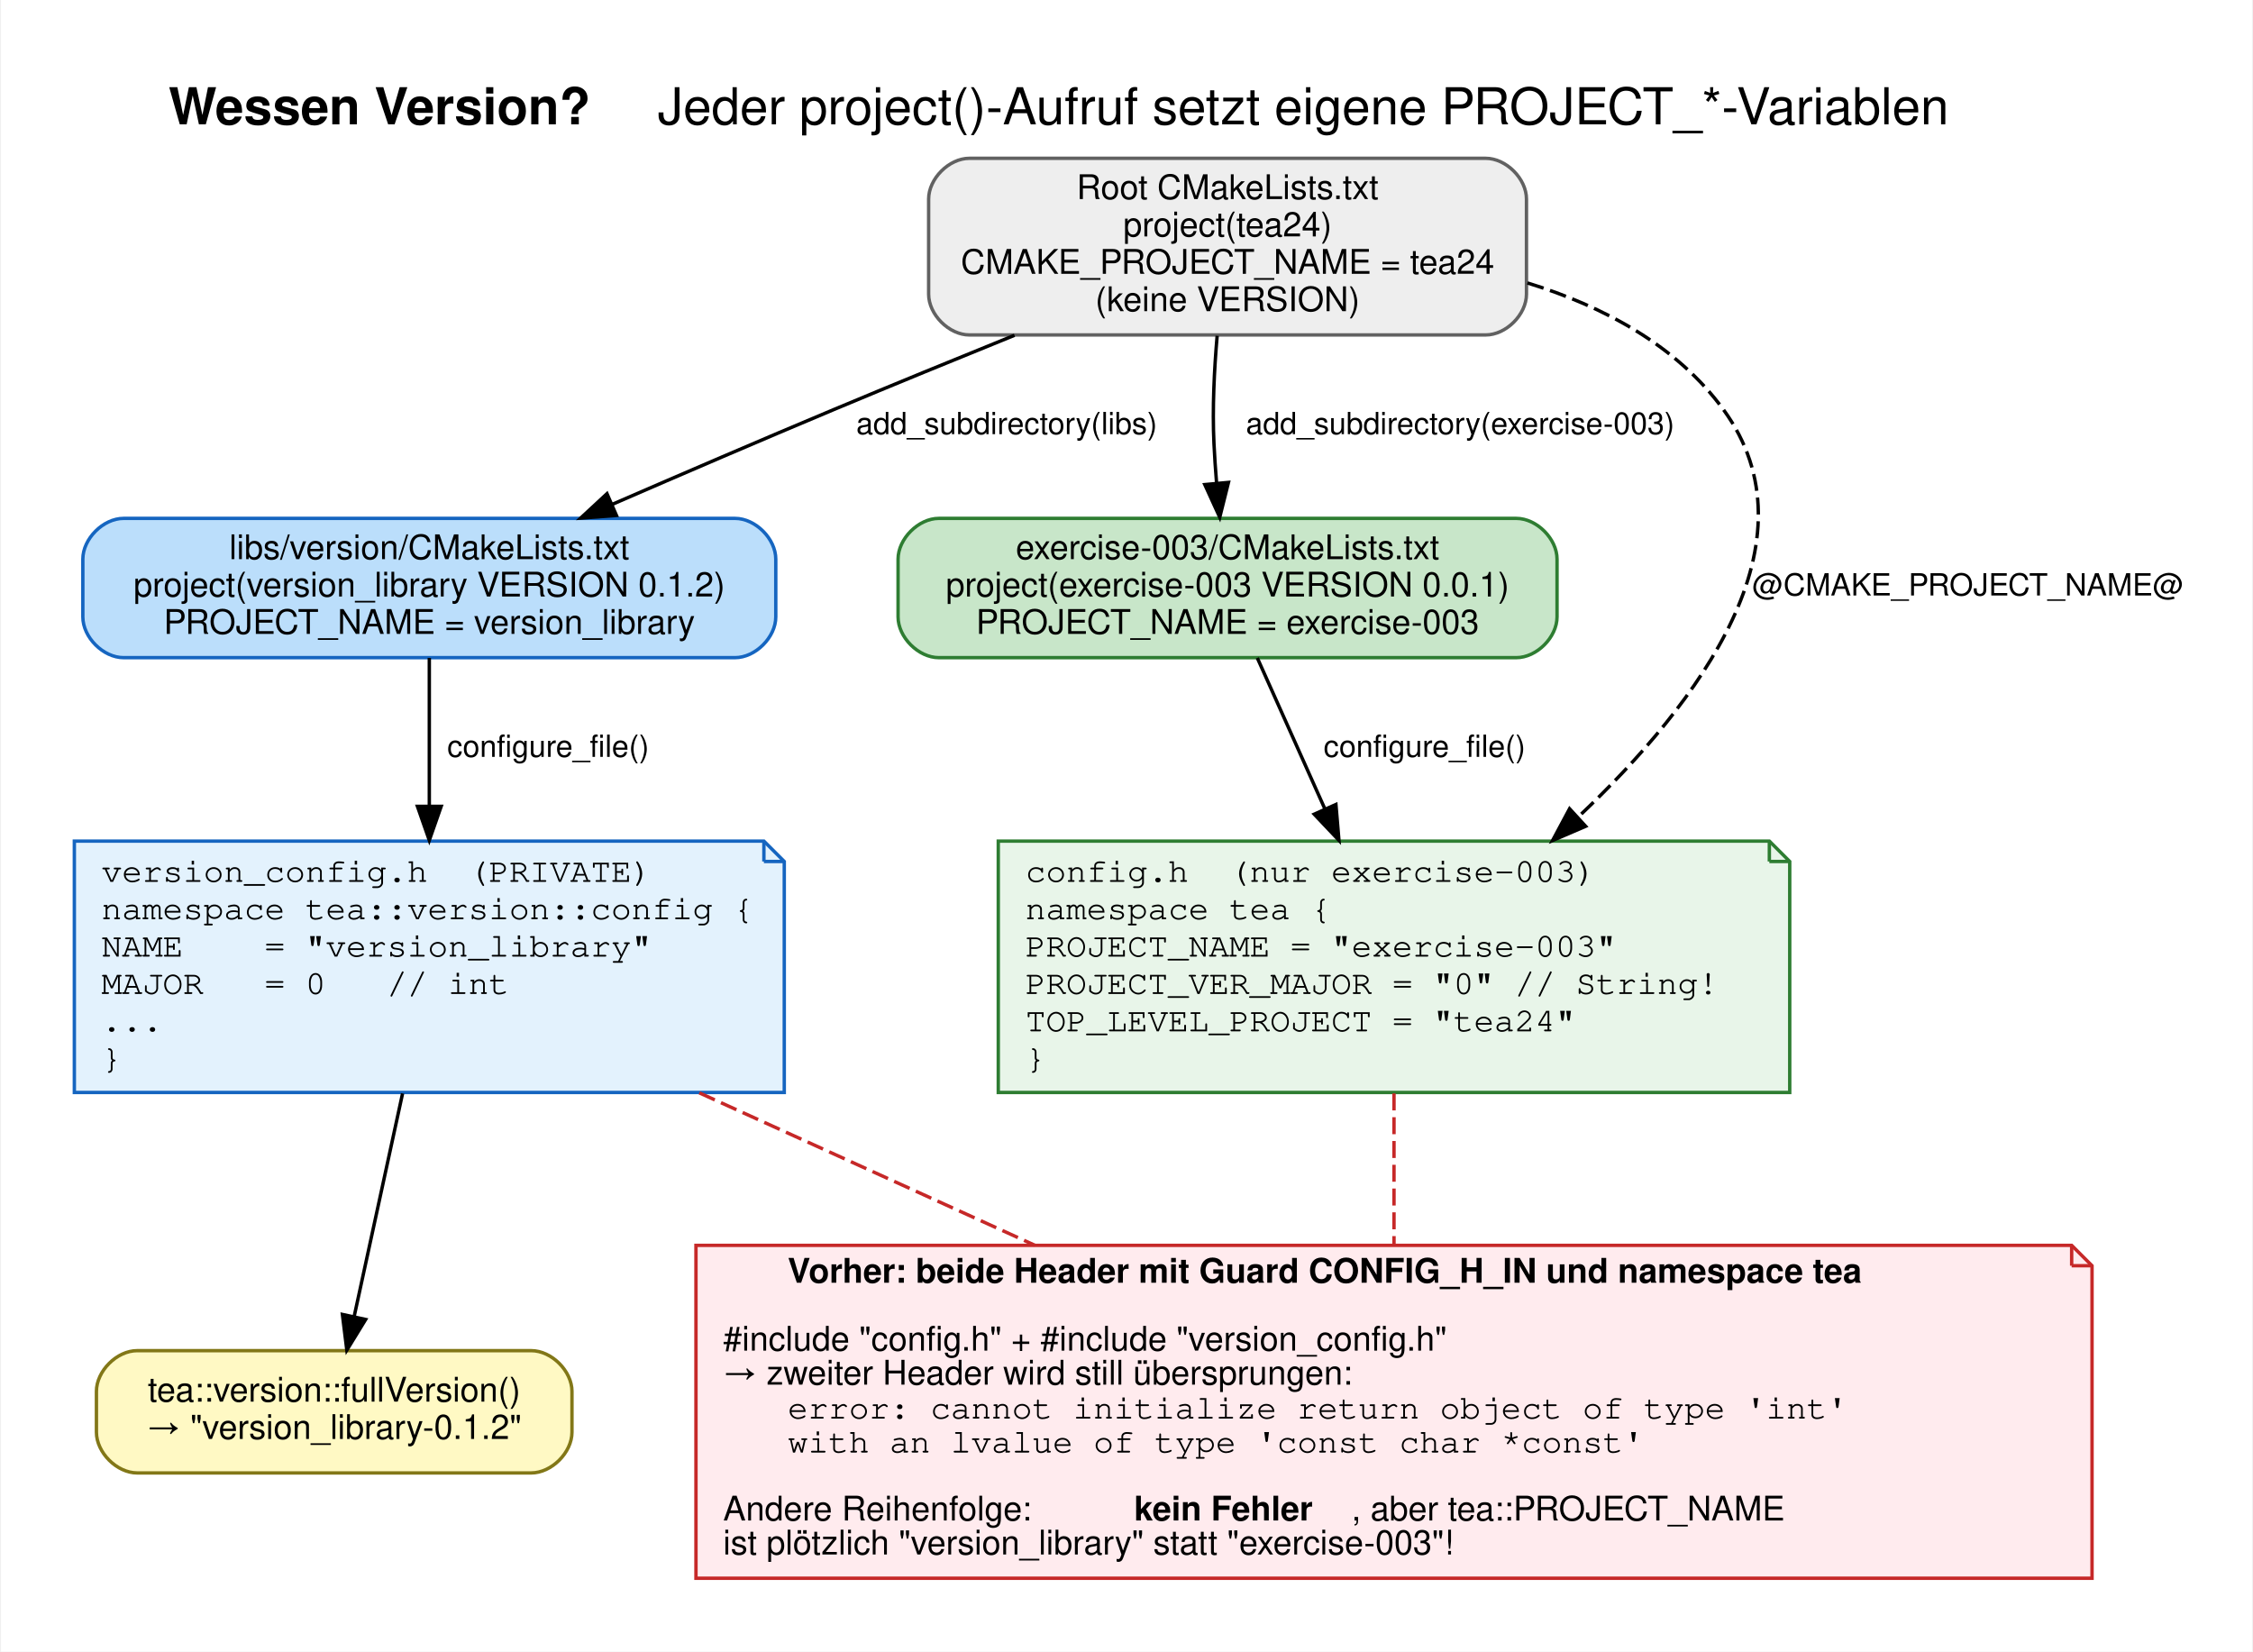
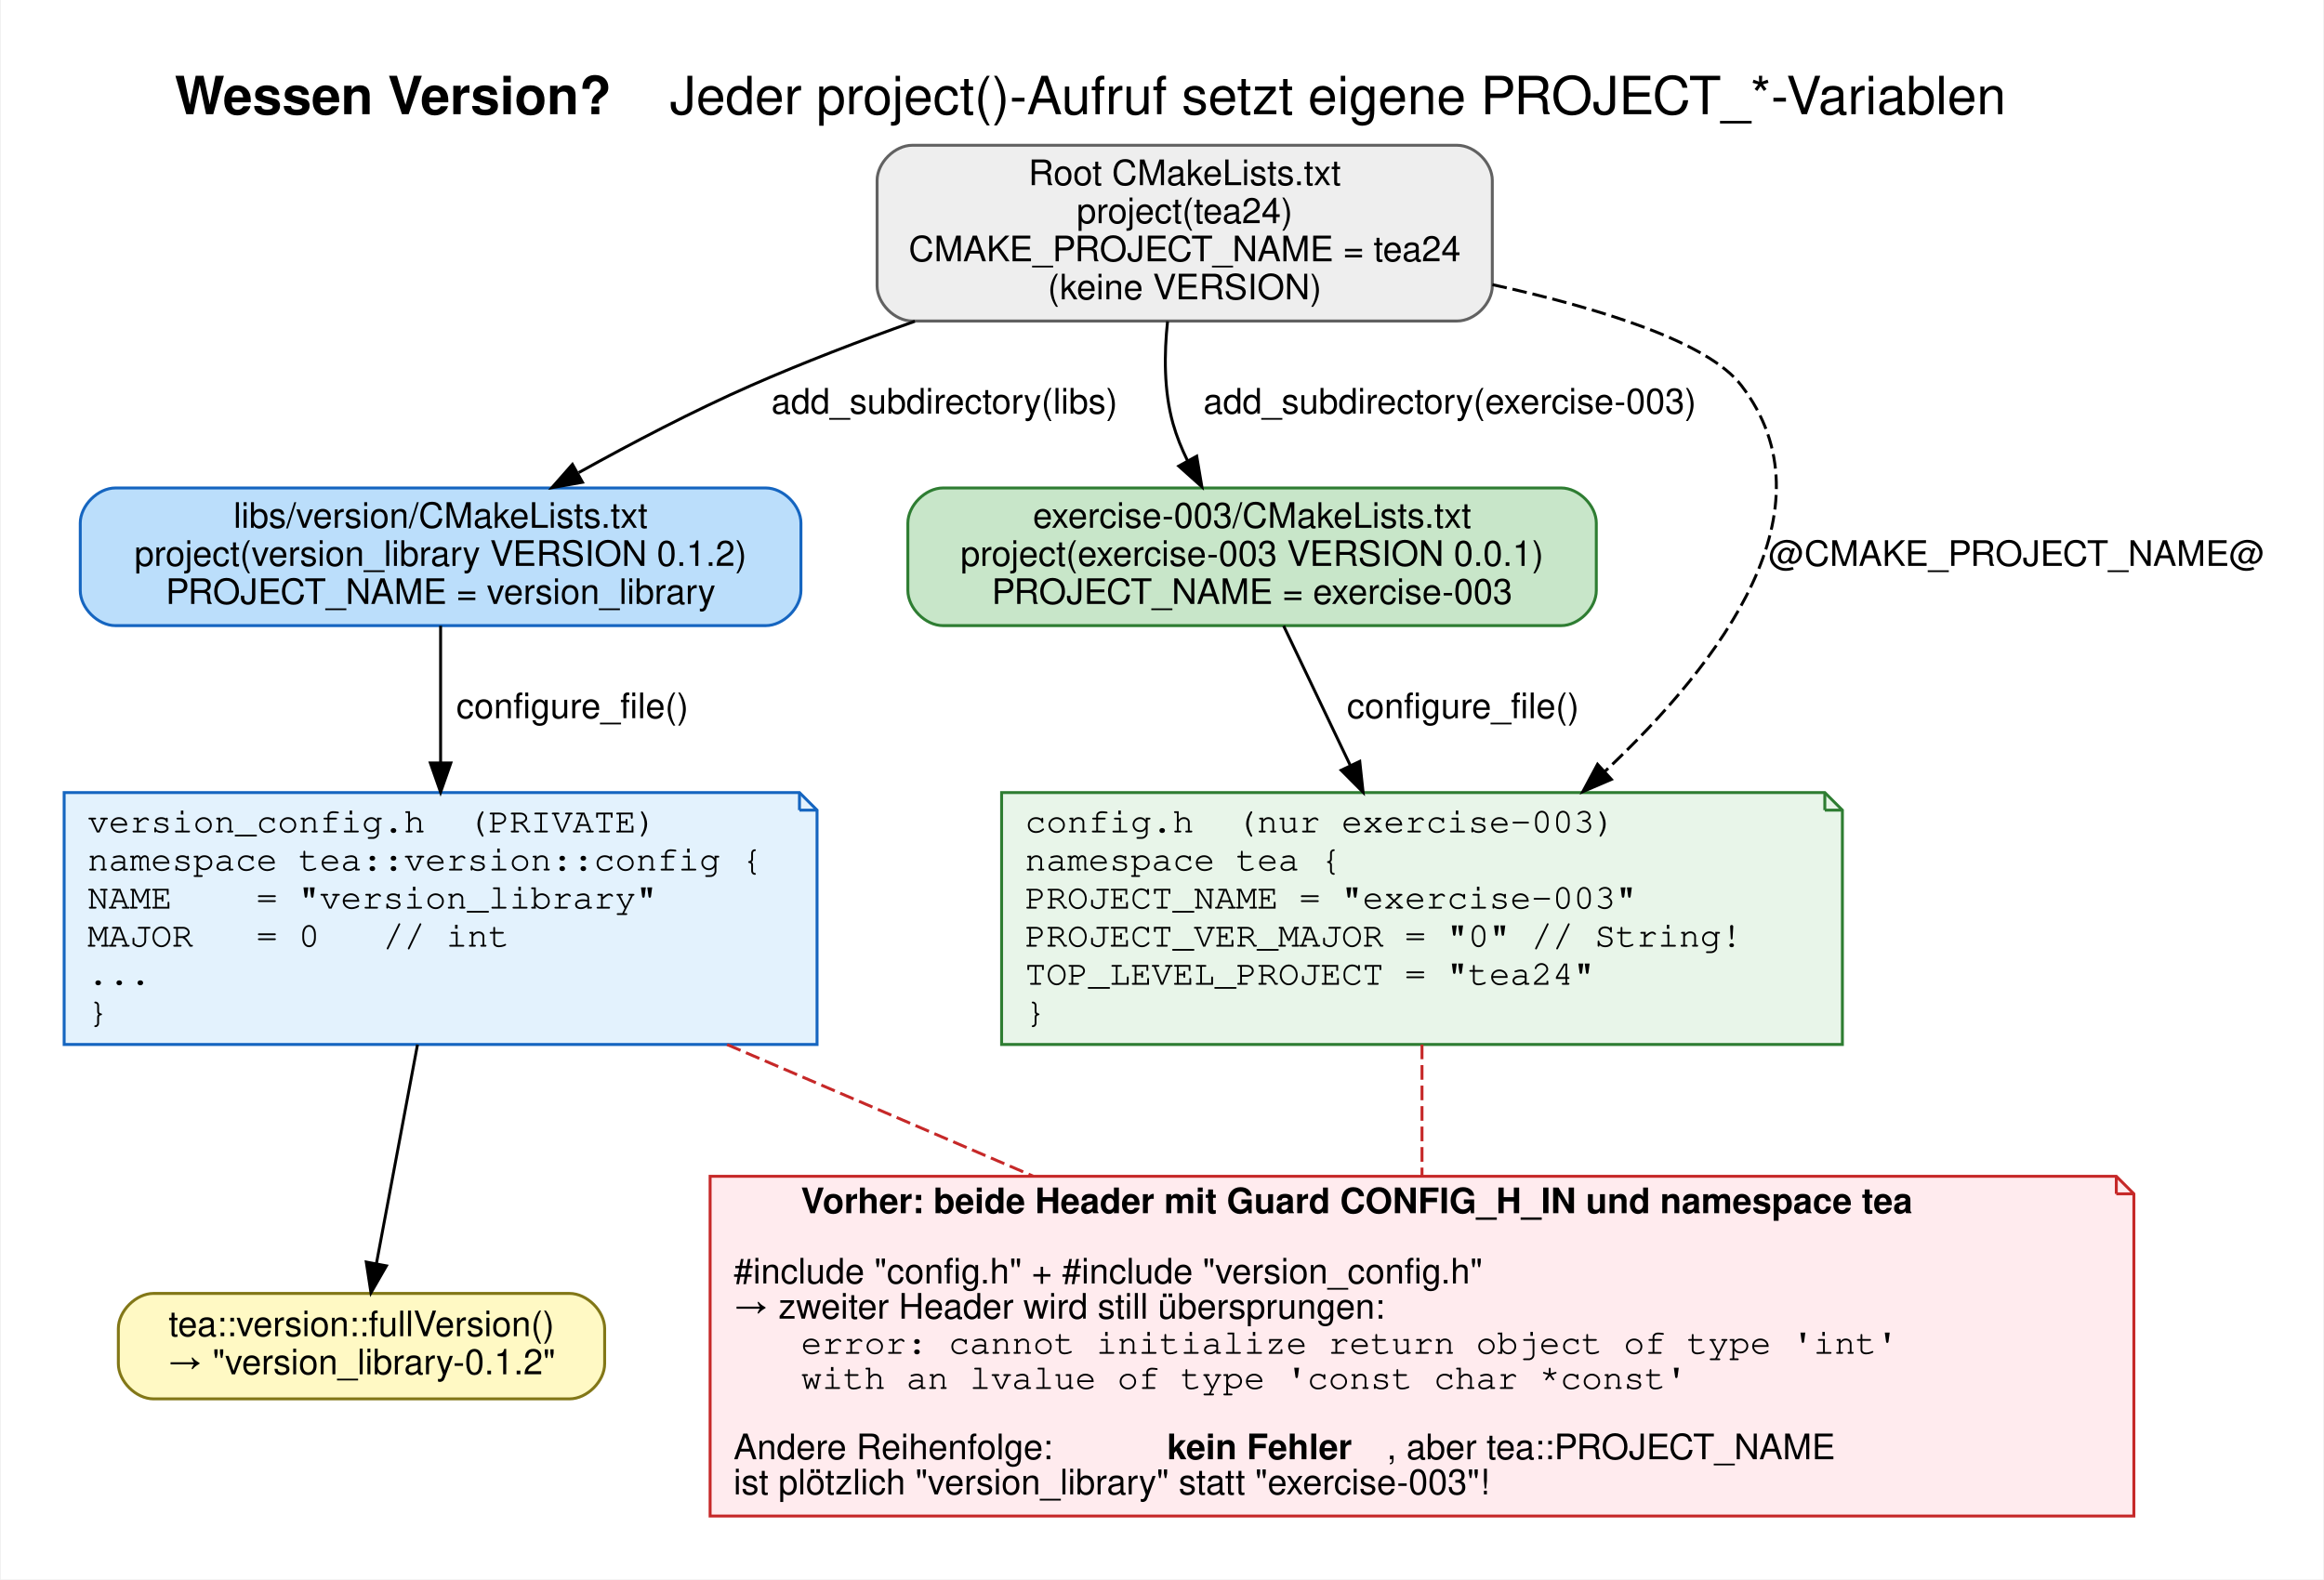
- <svg xmlns="http://www.w3.org/2000/svg" width="663pt" height="486pt" viewBox="0.00 0.00 662.70 486.20">
-   <g id="graph0" class="graph" transform="scale(1 1) rotate(0) translate(21.6 464.6)">
-     <polygon fill="white" stroke="transparent" points="-21.6,21.6 -21.6,-464.6 641.1,-464.6 641.1,21.6 -21.6,21.6" />
-     <text text-anchor="start" x="27.75" y="-428" font-family="Helvetica,sans-Serif" font-weight="bold" font-size="15.00">Wessen Version?</text>
-     <text text-anchor="start" x="171.75" y="-428" font-family="Helvetica,sans-Serif" font-size="15.00"> Jeder project()-Aufruf setzt eigene PROJECT_*-Variablen</text>
+ <svg xmlns="http://www.w3.org/2000/svg" width="793pt" height="539pt" viewBox="0.00 0.00 792.70 539.20">
+   <g id="graph0" class="graph" transform="scale(1 1) rotate(0) translate(21.6 517.6)">
+     <polygon fill="white" stroke="transparent" points="-21.6,21.6 -21.6,-517.6 771.1,-517.6 771.1,21.6 -21.6,21.6" />
+     <text text-anchor="start" x="37.75" y="-478.6" font-family="Helvetica,sans-Serif" font-weight="bold" font-size="18.00">Wessen Version?</text>
+     <text text-anchor="start" x="206.75" y="-478.6" font-family="Helvetica,sans-Serif" font-size="18.00"> Jeder project()-Aufruf setzt eigene PROJECT_*-Variablen</text>
    <g id="node1" class="node">
-       <path fill="#eeeeee" stroke="#616161" d="M415.5,-418C415.5,-418 263.5,-418 263.5,-418 257.5,-418 251.5,-412 251.5,-406 251.5,-406 251.5,-378 251.5,-378 251.5,-372 257.5,-366 263.5,-366 263.5,-366 415.5,-366 415.5,-366 421.5,-366 427.5,-372 427.5,-378 427.5,-378 427.5,-406 427.5,-406 427.5,-412 421.5,-418 415.5,-418" />
-       <text text-anchor="middle" x="339.5" y="-406" font-family="Helvetica,sans-Serif" font-size="10.00">Root CMakeLists.txt</text>
-       <text text-anchor="middle" x="339.5" y="-395" font-family="Helvetica,sans-Serif" font-size="10.00">project(tea24)</text>
-       <text text-anchor="middle" x="339.5" y="-384" font-family="Helvetica,sans-Serif" font-size="10.00">CMAKE_PROJECT_NAME = tea24</text>
-       <text text-anchor="middle" x="339.5" y="-373" font-family="Helvetica,sans-Serif" font-size="10.00">(keine VERSION)</text>
+       <path fill="#eeeeee" stroke="#616161" d="M475.5,-468C475.5,-468 289.5,-468 289.5,-468 283.5,-468 277.5,-462 277.5,-456 277.5,-456 277.5,-420 277.5,-420 277.5,-414 283.5,-408 289.5,-408 289.5,-408 475.5,-408 475.5,-408 481.5,-408 487.5,-414 487.5,-420 487.5,-420 487.5,-456 487.5,-456 487.5,-462 481.5,-468 475.5,-468" />
+       <text text-anchor="middle" x="382.5" y="-454.4" font-family="Helvetica,sans-Serif" font-size="12.00">Root CMakeLists.txt</text>
+       <text text-anchor="middle" x="382.5" y="-441.4" font-family="Helvetica,sans-Serif" font-size="12.00">project(tea24)</text>
+       <text text-anchor="middle" x="382.5" y="-428.4" font-family="Helvetica,sans-Serif" font-size="12.00">CMAKE_PROJECT_NAME = tea24</text>
+       <text text-anchor="middle" x="382.5" y="-415.4" font-family="Helvetica,sans-Serif" font-size="12.00">(keine VERSION)</text>
    </g>
    <g id="node2" class="node">
-       <path fill="#bbdefb" stroke="#1565c0" d="M194.5,-312C194.5,-312 14.5,-312 14.5,-312 8.5,-312 2.5,-306 2.5,-300 2.5,-300 2.5,-283 2.5,-283 2.5,-277 8.5,-271 14.5,-271 14.5,-271 194.5,-271 194.5,-271 200.5,-271 206.5,-277 206.5,-283 206.5,-283 206.5,-300 206.5,-300 206.5,-306 200.5,-312 194.5,-312" />
-       <text text-anchor="middle" x="104.5" y="-300" font-family="Helvetica,sans-Serif" font-size="10.00">libs/version/CMakeLists.txt</text>
-       <text text-anchor="middle" x="104.5" y="-289" font-family="Helvetica,sans-Serif" font-size="10.00">project(version_library VERSION 0.1.2)</text>
-       <text text-anchor="middle" x="104.5" y="-278" font-family="Helvetica,sans-Serif" font-size="10.00">PROJECT_NAME = version_library</text>
+       <path fill="#bbdefb" stroke="#1565c0" d="M239.5,-351C239.5,-351 17.5,-351 17.5,-351 11.5,-351 5.5,-345 5.5,-339 5.5,-339 5.5,-316 5.5,-316 5.5,-310 11.5,-304 17.5,-304 17.5,-304 239.5,-304 239.5,-304 245.5,-304 251.5,-310 251.5,-316 251.5,-316 251.5,-339 251.5,-339 251.5,-345 245.5,-351 239.5,-351" />
+       <text text-anchor="middle" x="128.5" y="-337.4" font-family="Helvetica,sans-Serif" font-size="12.00">libs/version/CMakeLists.txt</text>
+       <text text-anchor="middle" x="128.5" y="-324.4" font-family="Helvetica,sans-Serif" font-size="12.00">project(version_library VERSION 0.1.2)</text>
+       <text text-anchor="middle" x="128.5" y="-311.4" font-family="Helvetica,sans-Serif" font-size="12.00">PROJECT_NAME = version_library</text>
    </g>
    <g id="edge1" class="edge">
-       <path fill="none" stroke="black" d="M276.78,-365.9C259.48,-358.89 240.74,-351.22 223.5,-344 202.17,-335.06 178.8,-325.01 158.45,-316.17" />
-       <polygon fill="black" stroke="black" points="159.6,-312.85 149.04,-312.07 156.81,-319.27 159.6,-312.85" />
-       <text text-anchor="middle" x="274.5" y="-336.8" font-family="Helvetica,sans-Serif" font-size="9.00">add_subdirectory(libs)</text>
+       <path fill="none" stroke="black" d="M290.4,-407.91C271.68,-401.26 252.29,-393.82 234.5,-386 214.75,-377.31 193.73,-366.3 175.66,-356.25" />
+       <polygon fill="black" stroke="black" points="176.93,-352.95 166.5,-351.1 173.5,-359.05 176.93,-352.95" />
+       <text text-anchor="middle" x="300.5" y="-376.4" font-family="Helvetica,sans-Serif" font-size="12.00">add_subdirectory(libs)</text>
    </g>
    <g id="node3" class="node">
-       <path fill="#c8e6c9" stroke="#2e7d32" d="M424.5,-312C424.5,-312 254.5,-312 254.5,-312 248.5,-312 242.5,-306 242.5,-300 242.5,-300 242.5,-283 242.5,-283 242.5,-277 248.5,-271 254.5,-271 254.5,-271 424.5,-271 424.5,-271 430.5,-271 436.5,-277 436.5,-283 436.5,-283 436.5,-300 436.5,-300 436.5,-306 430.5,-312 424.5,-312" />
-       <text text-anchor="middle" x="339.5" y="-300" font-family="Helvetica,sans-Serif" font-size="10.00">exercise-003/CMakeLists.txt</text>
-       <text text-anchor="middle" x="339.5" y="-289" font-family="Helvetica,sans-Serif" font-size="10.00">project(exercise-003 VERSION 0.0.1)</text>
-       <text text-anchor="middle" x="339.5" y="-278" font-family="Helvetica,sans-Serif" font-size="10.00">PROJECT_NAME = exercise-003</text>
+       <path fill="#c8e6c9" stroke="#2e7d32" d="M511,-351C511,-351 300,-351 300,-351 294,-351 288,-345 288,-339 288,-339 288,-316 288,-316 288,-310 294,-304 300,-304 300,-304 511,-304 511,-304 517,-304 523,-310 523,-316 523,-316 523,-339 523,-339 523,-345 517,-351 511,-351" />
+       <text text-anchor="middle" x="405.5" y="-337.4" font-family="Helvetica,sans-Serif" font-size="12.00">exercise-003/CMakeLists.txt</text>
+       <text text-anchor="middle" x="405.5" y="-324.4" font-family="Helvetica,sans-Serif" font-size="12.00">project(exercise-003 VERSION 0.0.1)</text>
+       <text text-anchor="middle" x="405.5" y="-311.4" font-family="Helvetica,sans-Serif" font-size="12.00">PROJECT_NAME = exercise-003</text>
    </g>
    <g id="edge2" class="edge">
-       <path fill="none" stroke="black" d="M336.44,-365.76C335.58,-355.86 335,-344.4 335.5,-334 335.68,-330.24 335.95,-326.29 336.27,-322.38" />
-       <polygon fill="black" stroke="black" points="339.77,-322.59 337.2,-312.31 332.8,-321.95 339.77,-322.59" />
-       <text text-anchor="middle" x="408" y="-336.8" font-family="Helvetica,sans-Serif" font-size="9.00">add_subdirectory(exercise-003)</text>
+       <path fill="none" stroke="black" d="M376.65,-407.9C375.46,-396.8 375.38,-384.15 378.5,-373 379.71,-368.67 381.47,-364.35 383.52,-360.19" />
+       <polygon fill="black" stroke="black" points="386.6,-361.85 388.36,-351.41 380.47,-358.47 386.6,-361.85" />
+       <text text-anchor="middle" x="473" y="-376.4" font-family="Helvetica,sans-Serif" font-size="12.00">add_subdirectory(exercise-003)</text>
    </g>
    <g id="node5" class="node">
-       <polygon fill="#e8f5e9" stroke="#2e7d32" points="499,-217 272,-217 272,-143 505,-143 505,-211 499,-217" />
-       <polyline fill="none" stroke="#2e7d32" points="499,-217 499,-211 " />
-       <polyline fill="none" stroke="#2e7d32" points="505,-211 499,-211 " />
-       <text text-anchor="start" x="280" y="-205" font-family="Courier,monospace" font-size="10.00">config.h  (nur exercise-003)</text>
-       <text text-anchor="start" x="280" y="-194" font-family="Courier,monospace" font-size="10.00">namespace tea {</text>
-       <text text-anchor="start" x="280" y="-183" font-family="Courier,monospace" font-size="10.00">  PROJECT_NAME = "exercise-003"</text>
-       <text text-anchor="start" x="280" y="-172" font-family="Courier,monospace" font-size="10.00">  PROJECT_VER_MAJOR = "0" // String!</text>
-       <text text-anchor="start" x="280" y="-161" font-family="Courier,monospace" font-size="10.00">  TOP_LEVEL_PROJECT = "tea24"</text>
-       <text text-anchor="start" x="280" y="-150" font-family="Courier,monospace" font-size="10.00">}</text>
+       <polygon fill="#e8f5e9" stroke="#2e7d32" points="601,-247 320,-247 320,-161 607,-161 607,-241 601,-247" />
+       <polyline fill="none" stroke="#2e7d32" points="601,-247 601,-241 " />
+       <polyline fill="none" stroke="#2e7d32" points="607,-241 601,-241 " />
+       <text text-anchor="start" x="328" y="-233.4" font-family="Courier,monospace" font-size="12.00">config.h  (nur exercise-003)</text>
+       <text text-anchor="start" x="328" y="-220.4" font-family="Courier,monospace" font-size="12.00">namespace tea {</text>
+       <text text-anchor="start" x="328" y="-207.4" font-family="Courier,monospace" font-size="12.00">  PROJECT_NAME = "exercise-003"</text>
+       <text text-anchor="start" x="328" y="-194.4" font-family="Courier,monospace" font-size="12.00">  PROJECT_VER_MAJOR = "0" // String!</text>
+       <text text-anchor="start" x="328" y="-181.4" font-family="Courier,monospace" font-size="12.00">  TOP_LEVEL_PROJECT = "tea24"</text>
+       <text text-anchor="start" x="328" y="-168.4" font-family="Courier,monospace" font-size="12.00">}</text>
    </g>
    <g id="edge5" class="edge">
-       <path fill="none" stroke="black" stroke-dasharray="5,2" d="M427.78,-381.31C450.14,-374.41 471.7,-362.94 485.5,-344 513.74,-305.24 478.46,-257.82 442.78,-224.15" />
-       <polygon fill="black" stroke="black" points="444.92,-221.36 435.19,-217.18 440.19,-226.52 444.92,-221.36" />
-       <text text-anchor="middle" x="557.5" y="-289.3" font-family="Helvetica,sans-Serif" font-size="9.00">@CMAKE_PROJECT_NAME@</text>
+       <path fill="none" stroke="black" stroke-dasharray="5,2" d="M487.55,-420.42C525.21,-412.16 561.2,-400.74 572.5,-386 604.76,-343.94 565.87,-291.69 525.87,-254.16" />
+       <polygon fill="black" stroke="black" points="528.15,-251.5 518.41,-247.33 523.42,-256.66 528.15,-251.5" />
+       <text text-anchor="middle" x="666.5" y="-324.4" font-family="Helvetica,sans-Serif" font-size="12.00">@CMAKE_PROJECT_NAME@</text>
    </g>
    <g id="node4" class="node">
-       <polygon fill="#e3f2fd" stroke="#1565c0" points="203,-217 0,-217 0,-143 209,-143 209,-211 203,-217" />
-       <polyline fill="none" stroke="#1565c0" points="203,-217 203,-211 " />
-       <polyline fill="none" stroke="#1565c0" points="209,-211 203,-211 " />
-       <text text-anchor="start" x="8" y="-205" font-family="Courier,monospace" font-size="10.00">version_config.h  (PRIVATE)</text>
-       <text text-anchor="start" x="8" y="-194" font-family="Courier,monospace" font-size="10.00">namespace tea::version::config {</text>
-       <text text-anchor="start" x="8" y="-183" font-family="Courier,monospace" font-size="10.00">  NAME    = "version_library"</text>
-       <text text-anchor="start" x="8" y="-172" font-family="Courier,monospace" font-size="10.00">  MAJOR   = 0   // int</text>
-       <text text-anchor="start" x="8" y="-161" font-family="Courier,monospace" font-size="10.00">  ...</text>
-       <text text-anchor="start" x="8" y="-150" font-family="Courier,monospace" font-size="10.00">}</text>
+       <polygon fill="#e3f2fd" stroke="#1565c0" points="251,-247 0,-247 0,-161 257,-161 257,-241 251,-247" />
+       <polyline fill="none" stroke="#1565c0" points="251,-247 251,-241 " />
+       <polyline fill="none" stroke="#1565c0" points="257,-241 251,-241 " />
+       <text text-anchor="start" x="8" y="-233.4" font-family="Courier,monospace" font-size="12.00">version_config.h  (PRIVATE)</text>
+       <text text-anchor="start" x="8" y="-220.4" font-family="Courier,monospace" font-size="12.00">namespace tea::version::config {</text>
+       <text text-anchor="start" x="8" y="-207.4" font-family="Courier,monospace" font-size="12.00">  NAME    = "version_library"</text>
+       <text text-anchor="start" x="8" y="-194.4" font-family="Courier,monospace" font-size="12.00">  MAJOR   = 0   // int</text>
+       <text text-anchor="start" x="8" y="-181.4" font-family="Courier,monospace" font-size="12.00">  ...</text>
+       <text text-anchor="start" x="8" y="-168.4" font-family="Courier,monospace" font-size="12.00">}</text>
    </g>
    <g id="edge3" class="edge">
-       <path fill="none" stroke="black" d="M104.5,-270.92C104.5,-258.83 104.5,-242.76 104.5,-227.56" />
-       <polygon fill="black" stroke="black" points="108,-227.23 104.5,-217.23 101,-227.23 108,-227.23" />
-       <text text-anchor="middle" x="139.5" y="-241.8" font-family="Helvetica,sans-Serif" font-size="9.00">configure_file()</text>
+       <path fill="none" stroke="black" d="M128.5,-303.93C128.5,-290.75 128.5,-273.53 128.5,-257.16" />
+       <polygon fill="black" stroke="black" points="132,-257.12 128.5,-247.12 125,-257.12 132,-257.12" />
+       <text text-anchor="middle" x="173.5" y="-272.4" font-family="Helvetica,sans-Serif" font-size="12.00">configure_file()</text>
    </g>
    <g id="edge4" class="edge">
-       <path fill="none" stroke="black" d="M348.26,-270.92C353.78,-258.6 361.14,-242.14 368.06,-226.68" />
-       <polygon fill="black" stroke="black" points="371.4,-227.78 372.29,-217.23 365.01,-224.92 371.4,-227.78" />
-       <text text-anchor="middle" x="397.5" y="-241.8" font-family="Helvetica,sans-Serif" font-size="9.00">configure_file()</text>
+       <path fill="none" stroke="black" d="M416.27,-303.93C422.69,-290.5 431.1,-272.88 439.04,-256.23" />
+       <polygon fill="black" stroke="black" points="442.25,-257.65 443.39,-247.12 435.93,-254.63 442.25,-257.65" />
+       <text text-anchor="middle" x="477.5" y="-272.4" font-family="Helvetica,sans-Serif" font-size="12.00">configure_file()</text>
    </g>
    <g id="node6" class="node">
-       <path fill="#fff9c4" stroke="#827717" d="M134.5,-67C134.5,-67 18.5,-67 18.5,-67 12.5,-67 6.5,-61 6.5,-55 6.5,-55 6.5,-43 6.5,-43 6.5,-37 12.5,-31 18.5,-31 18.5,-31 134.5,-31 134.5,-31 140.5,-31 146.5,-37 146.5,-43 146.5,-43 146.5,-55 146.5,-55 146.5,-61 140.5,-67 134.5,-67" />
-       <text text-anchor="middle" x="76.5" y="-52" font-family="Helvetica,sans-Serif" font-size="10.00">tea::version::fullVersion()</text>
-       <text text-anchor="middle" x="76.5" y="-41" font-family="Helvetica,sans-Serif" font-size="10.00">→ "version_library-0.1.2"</text>
+       <path fill="#fff9c4" stroke="#827717" d="M172.5,-76C172.5,-76 30.5,-76 30.5,-76 24.5,-76 18.5,-70 18.5,-64 18.5,-64 18.5,-52 18.5,-52 18.5,-46 24.5,-40 30.5,-40 30.5,-40 172.5,-40 172.5,-40 178.5,-40 184.5,-46 184.5,-52 184.5,-52 184.5,-64 184.5,-64 184.5,-70 178.5,-76 172.5,-76" />
+       <text text-anchor="middle" x="101.5" y="-61.4" font-family="Helvetica,sans-Serif" font-size="12.00">tea::version::fullVersion()</text>
+       <text text-anchor="middle" x="101.5" y="-48.4" font-family="Helvetica,sans-Serif" font-size="12.00">→ "version_library-0.1.2"</text>
    </g>
    <g id="edge6" class="edge">
-       <path fill="none" stroke="black" d="M96.63,-142.72C92.09,-121.85 86.5,-96.06 82.36,-76.98" />
-       <polygon fill="black" stroke="black" points="85.76,-76.18 80.22,-67.15 78.92,-77.66 85.76,-76.18" />
+       <path fill="none" stroke="black" d="M120.62,-160.96C116.09,-136.82 110.54,-107.2 106.58,-86.12" />
+       <polygon fill="black" stroke="black" points="110.01,-85.42 104.73,-76.23 103.13,-86.71 110.01,-85.42" />
    </g>
    <g id="node7" class="node">
-       <polygon fill="#ffebee" stroke="#c62828" points="588,-98 183,-98 183,0 594,0 594,-92 588,-98" />
-       <polyline fill="none" stroke="#c62828" points="588,-98 588,-92 " />
-       <polyline fill="none" stroke="#c62828" points="594,-92 588,-92 " />
-       <text text-anchor="start" x="191" y="-87" font-family="Helvetica,sans-Serif" font-size="10.00">      </text>
-       <text text-anchor="start" x="210" y="-87" font-family="Helvetica,sans-Serif" font-weight="bold" font-size="10.00">Vorher: beide Header mit Guard CONFIG_H_IN und namespace tea</text>
-       <text text-anchor="start" x="191" y="-67" font-family="Helvetica,sans-Serif" font-size="10.00">      #include "config.h" + #include "version_config.h"</text>
-       <text text-anchor="start" x="191" y="-57" font-family="Helvetica,sans-Serif" font-size="10.00">      → zweiter Header wird still übersprungen:</text>
-       <text text-anchor="start" x="191" y="-47" font-family="Helvetica,sans-Serif" font-size="10.00">      </text>
-       <text text-anchor="start" x="210" y="-47" font-family="Courier,monospace" font-size="10.00">error: cannot initialize return object of type 'int'</text>
-       <text text-anchor="start" x="191" y="-37" font-family="Helvetica,sans-Serif" font-size="10.00">      </text>
-       <text text-anchor="start" x="210" y="-37" font-family="Courier,monospace" font-size="10.00">       with an lvalue of type 'const char *const'</text>
-       <text text-anchor="start" x="191" y="-17" font-family="Helvetica,sans-Serif" font-size="10.00">      Andere Reihenfolge: </text>
-       <text text-anchor="start" x="312" y="-17" font-family="Helvetica,sans-Serif" font-weight="bold" font-size="10.00">kein Fehler</text>
-       <text text-anchor="start" x="376" y="-17" font-family="Helvetica,sans-Serif" font-size="10.00">, aber tea::PROJECT_NAME</text>
-       <text text-anchor="start" x="191" y="-7" font-family="Helvetica,sans-Serif" font-size="10.00">      ist plötzlich "version_library" statt "exercise-003"!</text>
+       <polygon fill="#ffebee" stroke="#c62828" points="700.5,-116 220.5,-116 220.5,0 706.5,0 706.5,-110 700.5,-116" />
+       <polyline fill="none" stroke="#c62828" points="700.5,-116 700.5,-110 " />
+       <polyline fill="none" stroke="#c62828" points="706.5,-110 700.5,-110 " />
+       <text text-anchor="start" x="228.5" y="-103.4" font-family="Helvetica,sans-Serif" font-size="12.00">      </text>
+       <text text-anchor="start" x="251.5" y="-103.4" font-family="Helvetica,sans-Serif" font-weight="bold" font-size="12.00">Vorher: beide Header mit Guard CONFIG_H_IN und namespace tea</text>
+       <text text-anchor="start" x="228.5" y="-79.4" font-family="Helvetica,sans-Serif" font-size="12.00">      #include "config.h" + #include "version_config.h"</text>
+       <text text-anchor="start" x="228.5" y="-67.4" font-family="Helvetica,sans-Serif" font-size="12.00">      → zweiter Header wird still übersprungen:</text>
+       <text text-anchor="start" x="228.5" y="-55.4" font-family="Helvetica,sans-Serif" font-size="12.00">      </text>
+       <text text-anchor="start" x="251.5" y="-55.4" font-family="Courier,monospace" font-size="12.00">error: cannot initialize return object of type 'int'</text>
+       <text text-anchor="start" x="228.5" y="-43.4" font-family="Helvetica,sans-Serif" font-size="12.00">      </text>
+       <text text-anchor="start" x="251.5" y="-43.4" font-family="Courier,monospace" font-size="12.00">       with an lvalue of type 'const char *const'</text>
+       <text text-anchor="start" x="228.5" y="-19.4" font-family="Helvetica,sans-Serif" font-size="12.00">      Andere Reihenfolge: </text>
+       <text text-anchor="start" x="376.5" y="-19.4" font-family="Helvetica,sans-Serif" font-weight="bold" font-size="12.00">kein Fehler</text>
+       <text text-anchor="start" x="451.5" y="-19.4" font-family="Helvetica,sans-Serif" font-size="12.00">, aber tea::PROJECT_NAME</text>
+       <text text-anchor="start" x="228.5" y="-7.4" font-family="Helvetica,sans-Serif" font-size="12.00">      ist plötzlich "version_library" statt "exercise-003"!</text>
    </g>
    <g id="edge8" class="edge">
-       <path fill="none" stroke="#c62828" stroke-dasharray="5,2" d="M183.99,-142.89C214.59,-128.99 250.04,-112.89 282.73,-98.04" />
+       <path fill="none" stroke="#c62828" stroke-dasharray="5,2" d="M226.3,-160.96C258.93,-146.93 295.87,-131.06 330.71,-116.08" />
    </g>
    <g id="edge7" class="edge">
-       <path fill="none" stroke="#c62828" stroke-dasharray="5,2" d="M388.5,-142.72C388.5,-128.86 388.5,-112.83 388.5,-98.04" />
+       <path fill="none" stroke="#c62828" stroke-dasharray="5,2" d="M463.5,-160.96C463.5,-146.93 463.5,-131.06 463.5,-116.08" />
    </g>
  </g>
</svg>
